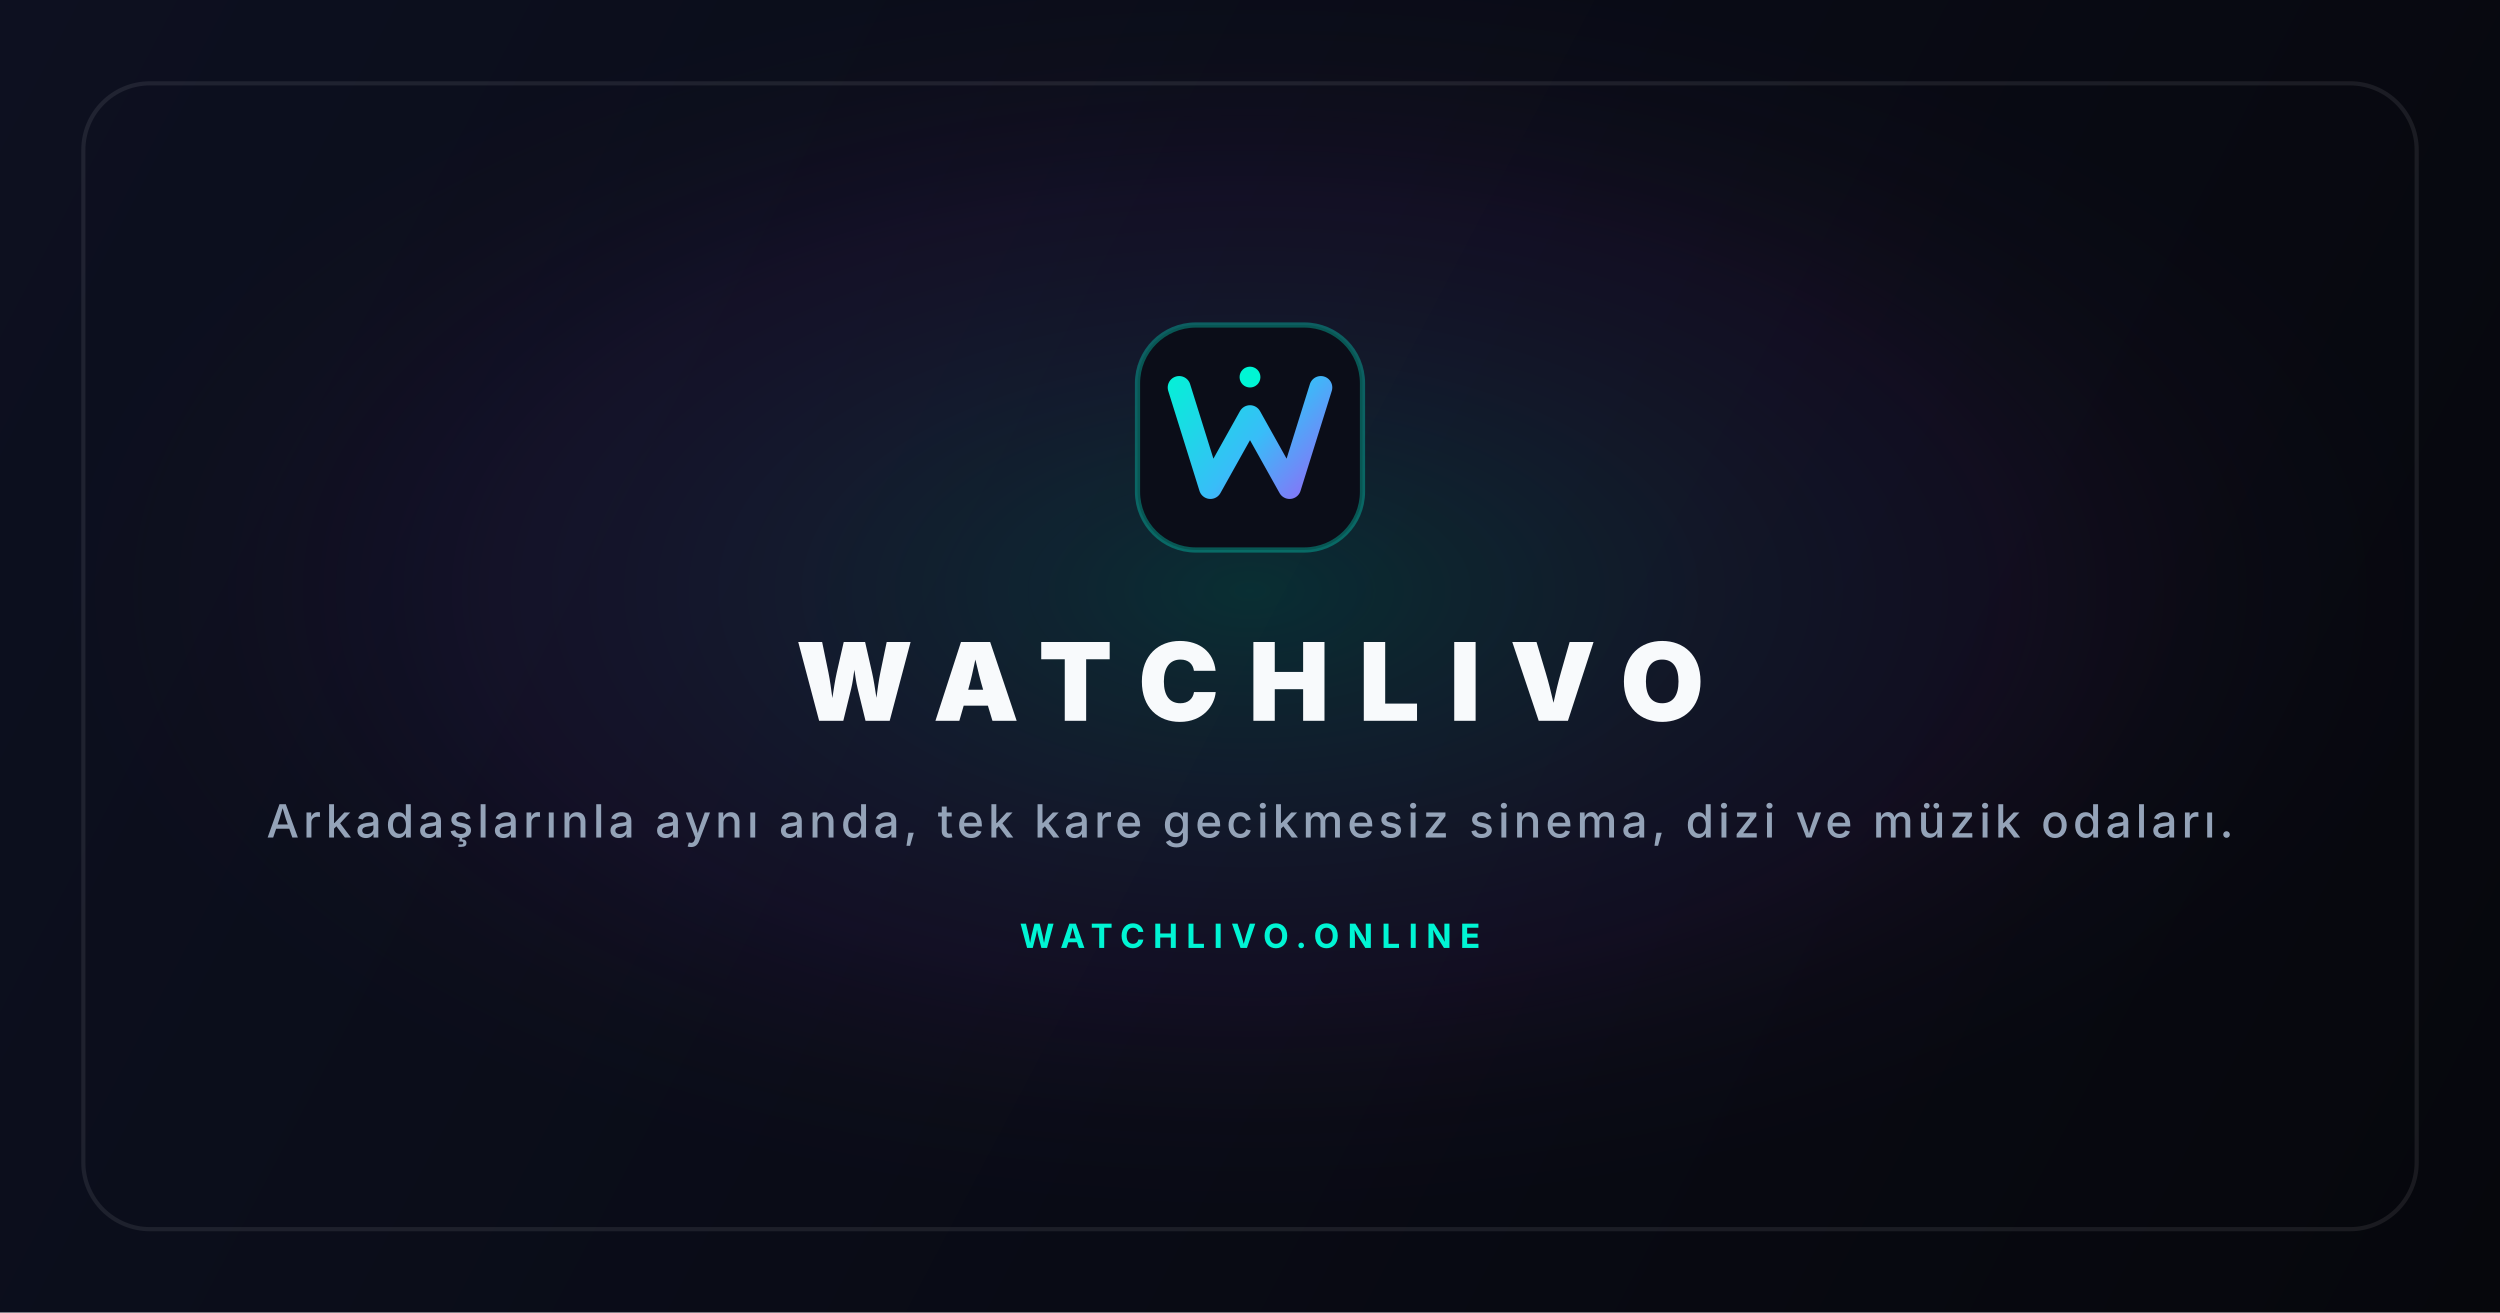
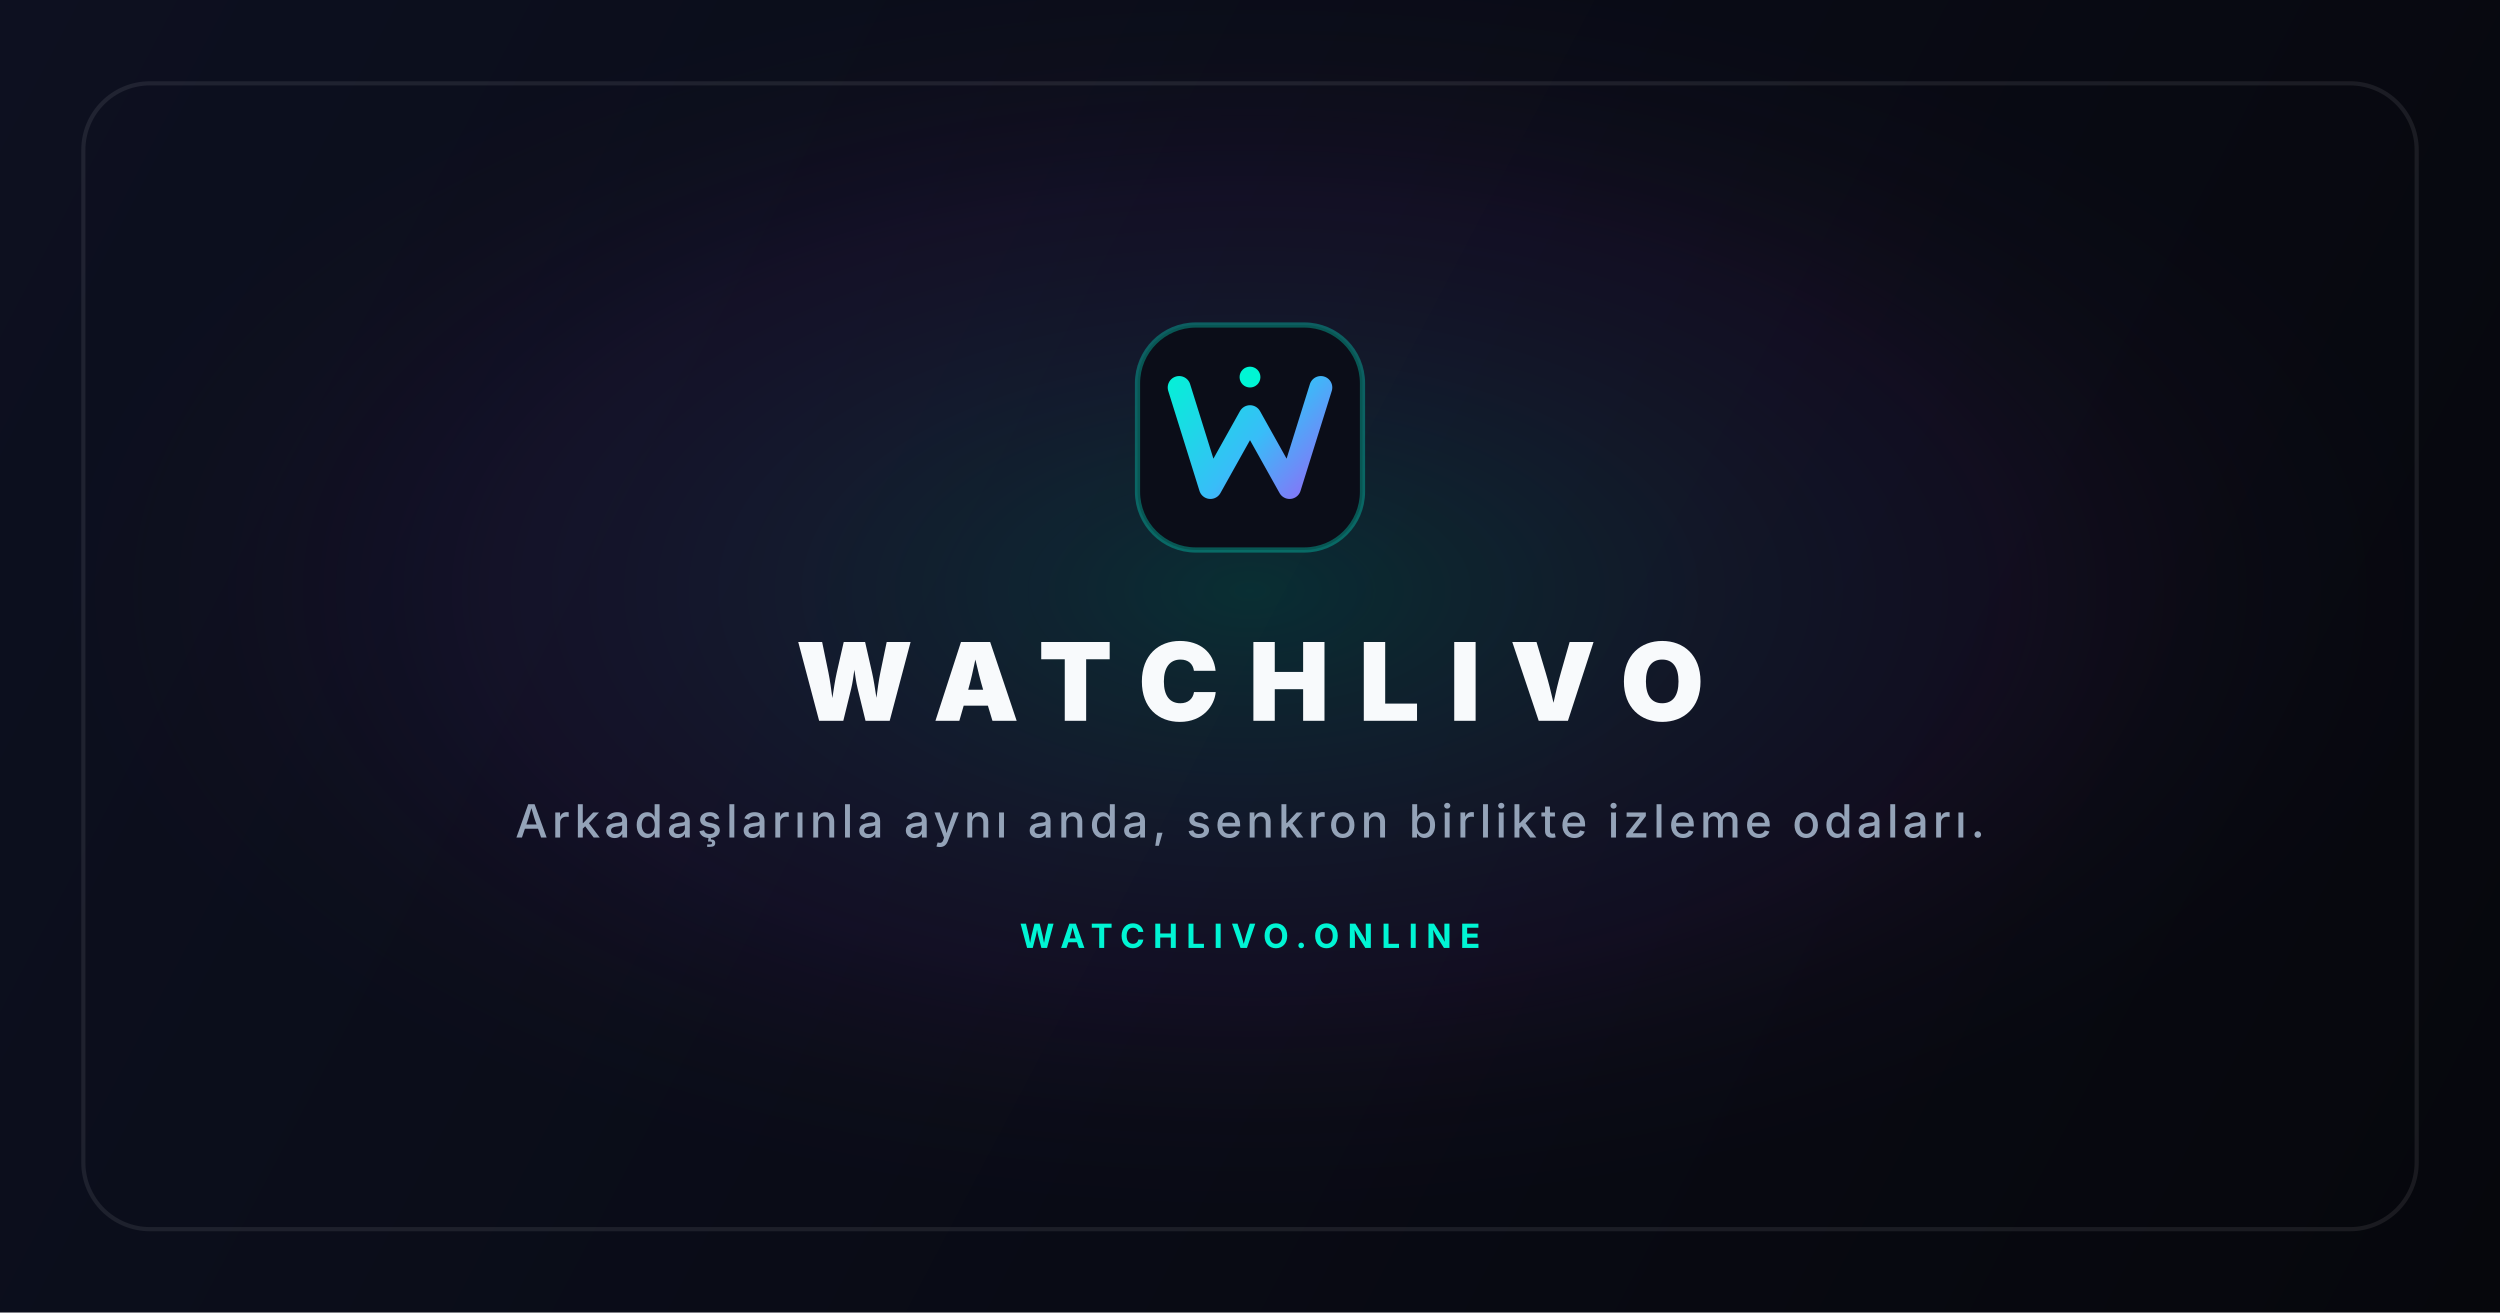
<svg xmlns="http://www.w3.org/2000/svg" viewBox="0 0 1200 630" width="1200" height="630" fill="none">
  <defs>
    <linearGradient id="ogBg" x1="0" y1="0" x2="1200" y2="630" gradientUnits="userSpaceOnUse">
      <stop offset="0%" stop-color="#0d1020" />
      <stop offset="100%" stop-color="#06070c" />
    </linearGradient>
    <radialGradient id="ogGlow" cx="50%" cy="45%" r="50%">
      <stop offset="0%" stop-color="#00f5d4" stop-opacity="0.15" />
      <stop offset="60%" stop-color="#a855f7" stop-opacity="0.06" />
      <stop offset="100%" stop-color="#06070c" stop-opacity="0" />
    </radialGradient>
    <linearGradient id="ogAcc" x1="20" y1="26" x2="100" y2="96" gradientUnits="userSpaceOnUse">
      <stop offset="0%" stop-color="#00f5d4" />
      <stop offset="52%" stop-color="#38bdf8" />
      <stop offset="100%" stop-color="#a855f7" />
    </linearGradient>
  </defs>
  <rect width="1200" height="630" fill="url(#ogBg)" />
  <rect width="1200" height="630" fill="url(#ogGlow)" />
  <rect x="40" y="40" width="1120" height="550" rx="32" stroke="#ffffff" stroke-opacity="0.08" stroke-width="2" />
  <g transform="translate(540, 150)">
    <rect x="6" y="6" width="108" height="108" rx="28" fill="#0b0d18" stroke="#00f5d4" stroke-opacity="0.32" stroke-width="2.5" />
    <path d="M26 36L41 84L60 50L79 84L94 36" stroke="url(#ogAcc)" stroke-width="11" stroke-linecap="round" stroke-linejoin="round" />
    <circle cx="60" cy="31" r="5" fill="#00f5d4" />
  </g>
  <text x="600" y="346" text-anchor="middle" fill="#f8fafc" font-family="system-ui, -apple-system, sans-serif" font-size="52" font-weight="900" letter-spacing="14">WATCHLIVO</text>
-   <text x="600" y="402" text-anchor="middle" fill="#94a3b8" font-family="system-ui, -apple-system, sans-serif" font-size="22" font-weight="500" letter-spacing="2">Arkadaşlarınla aynı anda, tek kare gecikmesiz sinema, dizi ve müzik odaları.</text>
+   <text x="600" y="402" text-anchor="middle" fill="#94a3b8" font-family="system-ui, -apple-system, sans-serif" font-size="22" font-weight="500" letter-spacing="2">Arkadaşlarınla aynı anda, senkron birlikte izleme odaları.</text>
  <text x="600" y="455" text-anchor="middle" fill="#00f5d4" font-family="system-ui, -apple-system, sans-serif" font-size="16" font-weight="700" letter-spacing="4">WATCHLIVO.ONLINE</text>
</svg>
